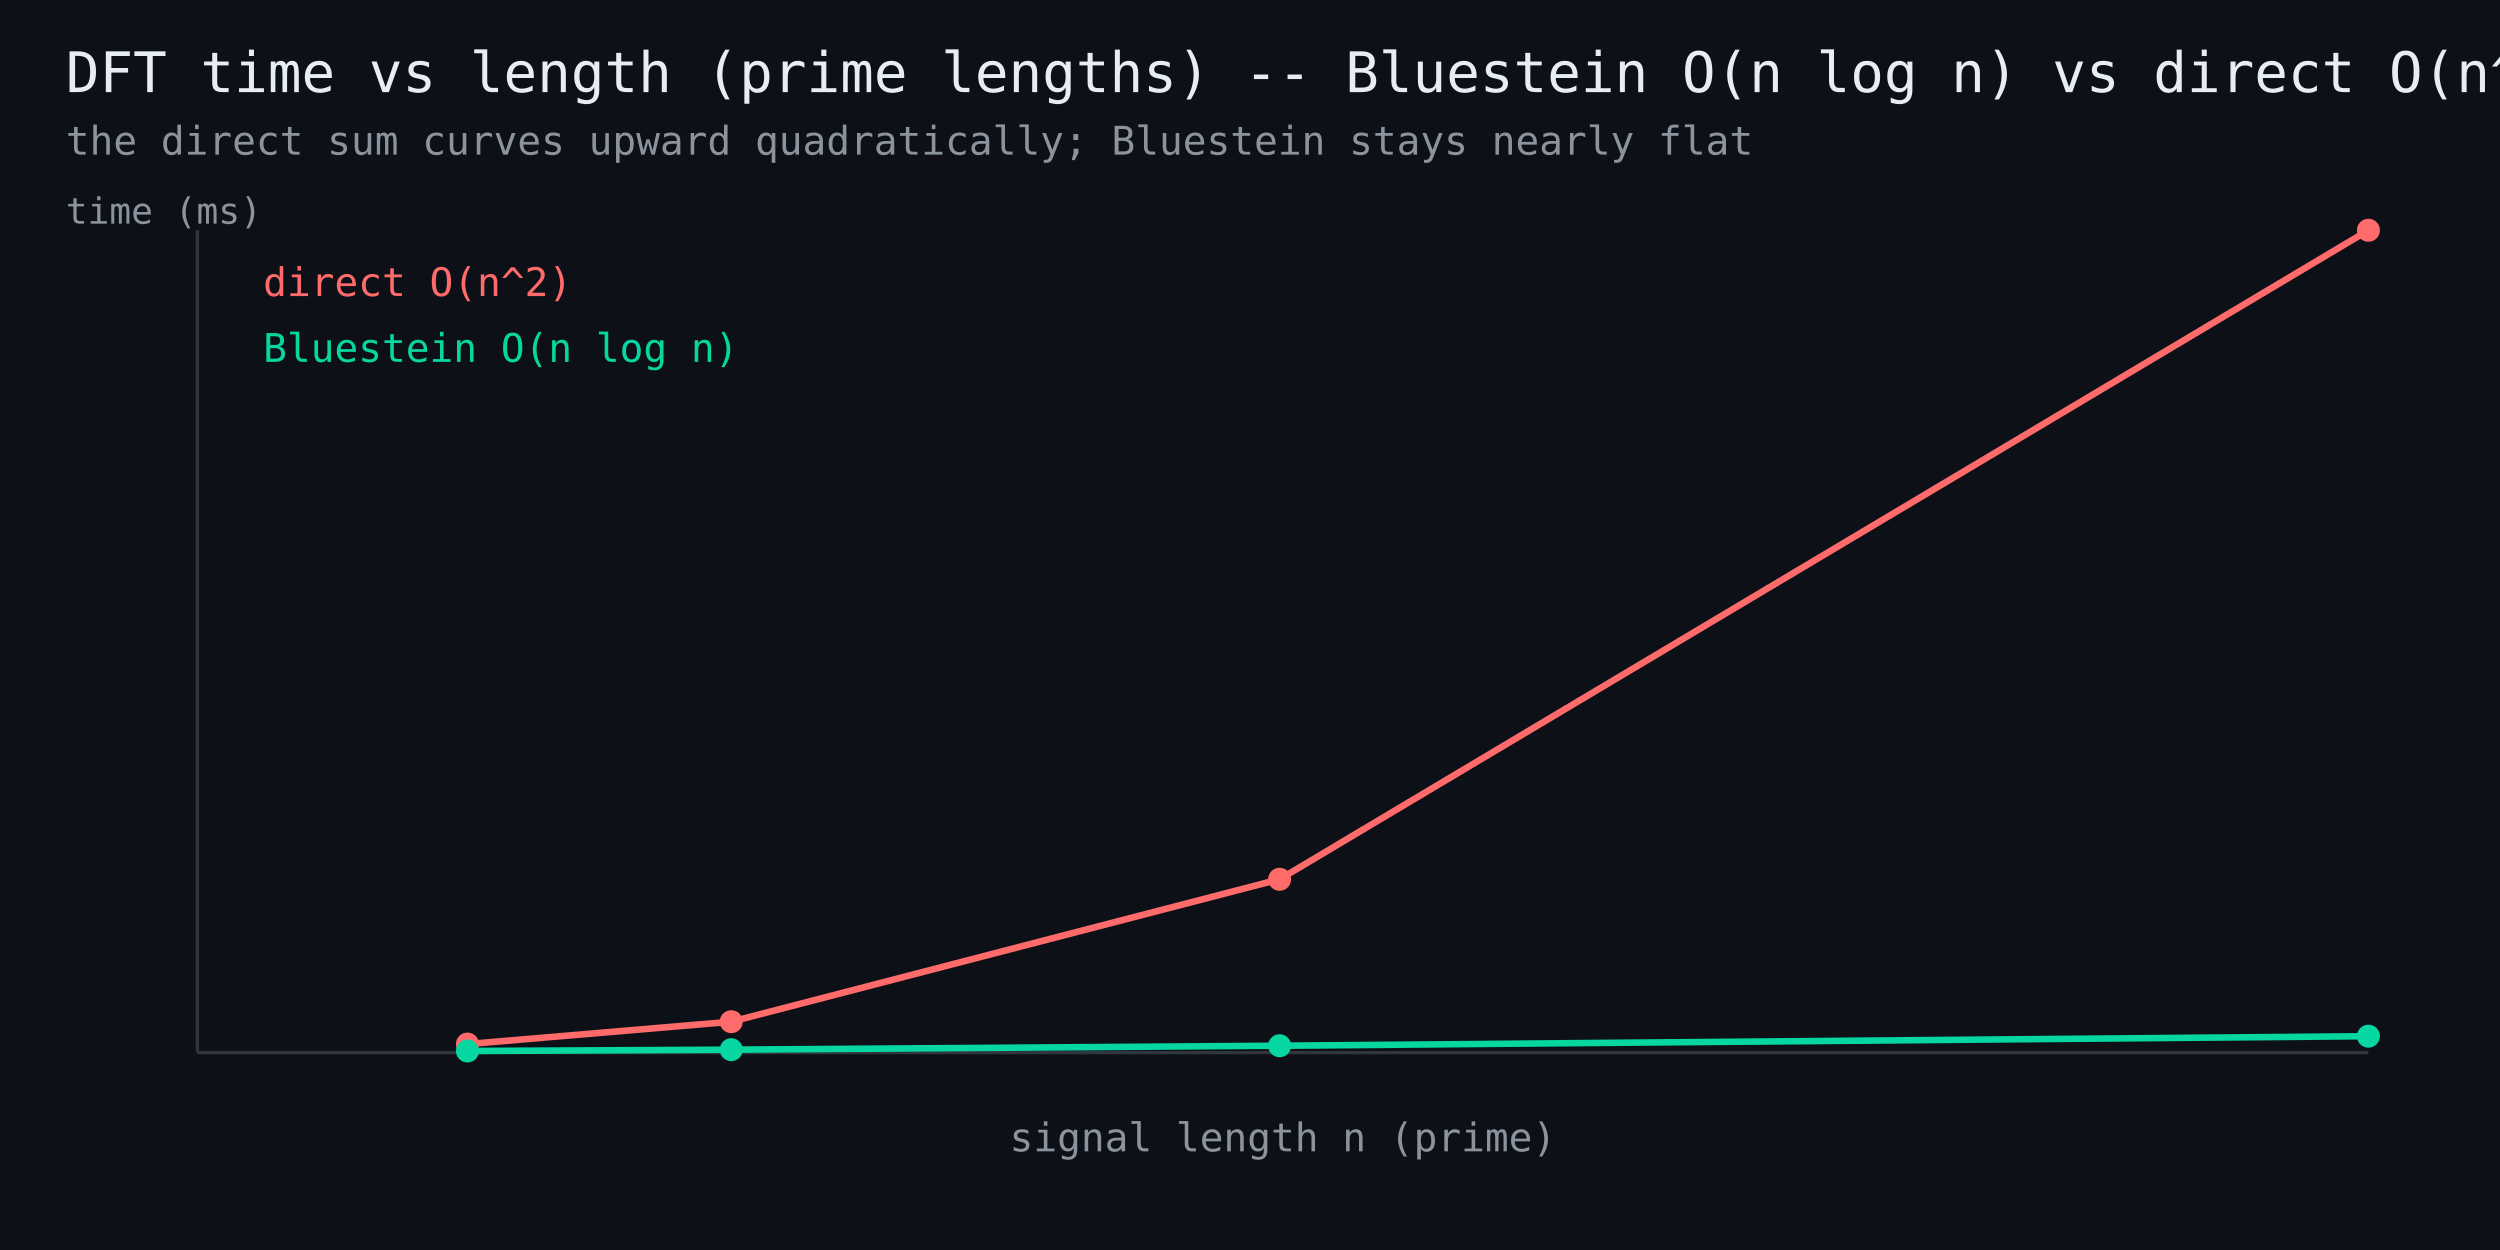
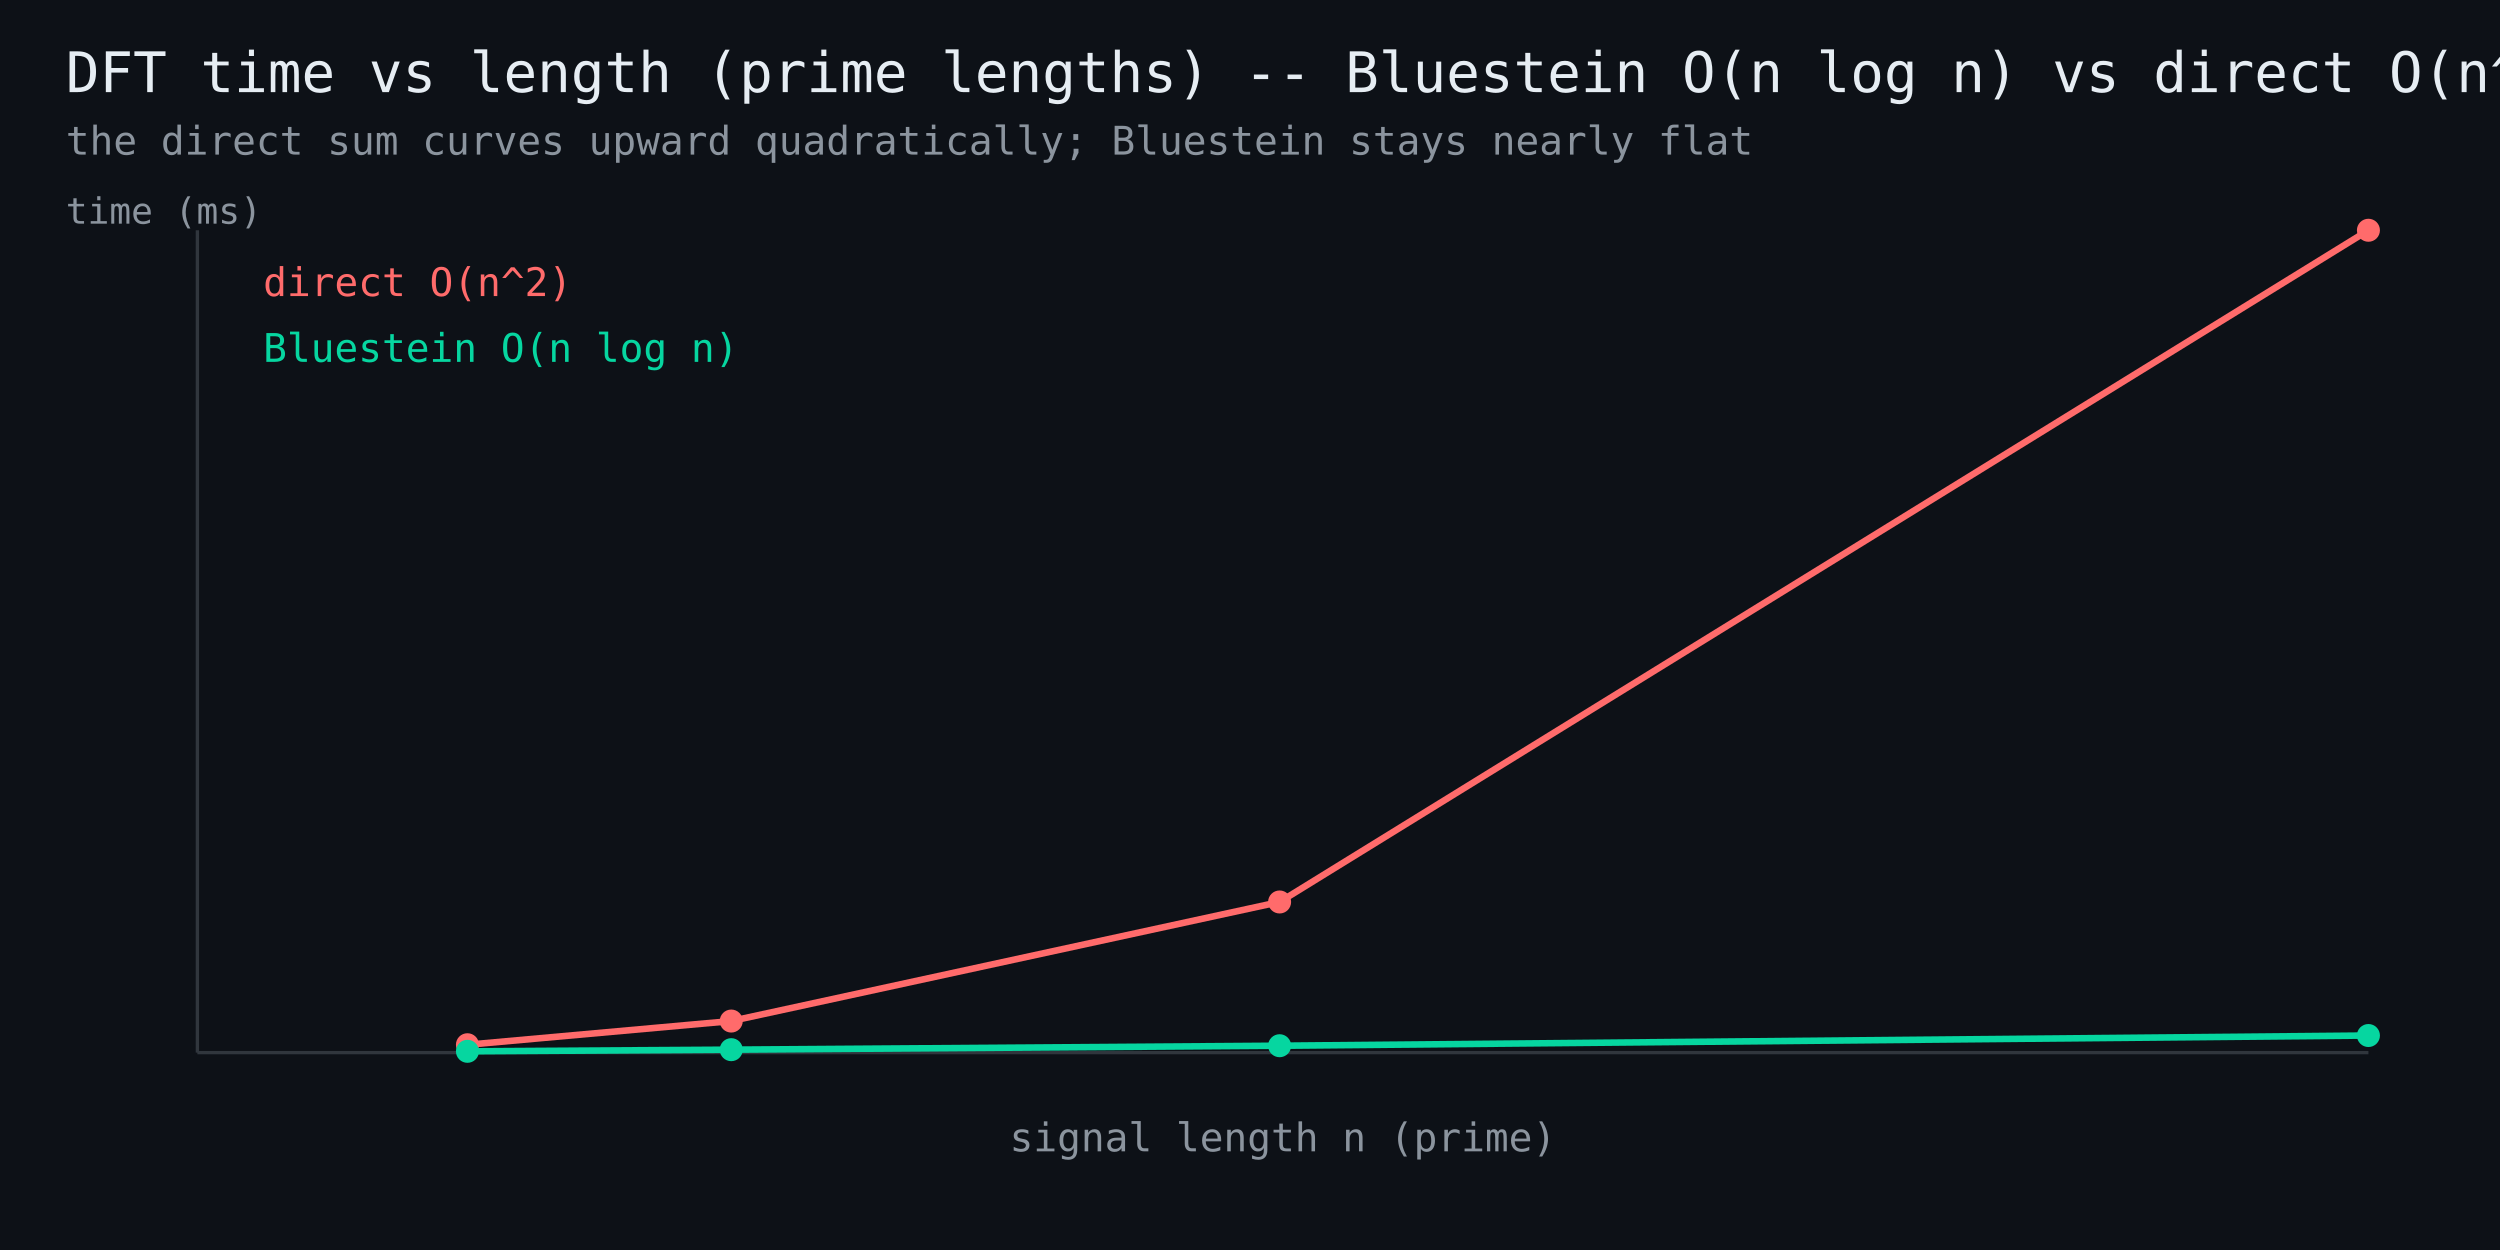
<svg xmlns="http://www.w3.org/2000/svg" width="760" height="380" viewBox="0 0 760 380" font-family="monospace">
  <rect width="760" height="380" fill="#0d1117" />
  <text x="20" y="28" fill="#e6edf3" font-size="17">DFT time vs length (prime lengths) -- Bluestein O(n log n) vs direct O(n^2)</text>
  <text x="20" y="47" fill="#8b949e" font-size="12">the direct sum curves upward quadratically; Bluestein stays nearly flat</text>
  <line x1="60" y1="320" x2="720" y2="320" stroke="#30363d" stroke-width="1" />
  <line x1="60" y1="320" x2="60" y2="70" stroke="#30363d" stroke-width="1" />
-   <polyline points="142.1,317.4 222.3,310.6 389.0,267.3 720.0,70.0" fill="none" stroke="#ff6b6b" stroke-width="2" />
-   <circle cx="142.1" cy="317.4" r="3.5" fill="#ff6b6b" />
-   <circle cx="222.3" cy="310.6" r="3.5" fill="#ff6b6b" />
-   <circle cx="389.0" cy="267.3" r="3.5" fill="#ff6b6b" />
+   <polyline points="142.1,317.6 222.3,310.4 389.0,274.2 720.0,70.0" fill="none" stroke="#ff6b6b" stroke-width="2" />
+   <circle cx="142.1" cy="317.6" r="3.5" fill="#ff6b6b" />
+   <circle cx="222.3" cy="310.4" r="3.5" fill="#ff6b6b" />
+   <circle cx="389.0" cy="274.2" r="3.5" fill="#ff6b6b" />
  <circle cx="720.0" cy="70.0" r="3.5" fill="#ff6b6b" />
  <text x="80" y="90" fill="#ff6b6b" font-size="12">direct O(n^2)</text>
-   <polyline points="142.1,319.5 222.3,319.1 389.0,317.9 720.0,315.0" fill="none" stroke="#06d6a0" stroke-width="2" />
-   <circle cx="142.1" cy="319.5" r="3.5" fill="#06d6a0" />
+   <polyline points="142.1,319.6 222.3,319.1 389.0,317.9 720.0,314.8" fill="none" stroke="#06d6a0" stroke-width="2" />
+   <circle cx="142.1" cy="319.6" r="3.5" fill="#06d6a0" />
  <circle cx="222.3" cy="319.1" r="3.5" fill="#06d6a0" />
  <circle cx="389.0" cy="317.9" r="3.5" fill="#06d6a0" />
-   <circle cx="720.0" cy="315.0" r="3.5" fill="#06d6a0" />
+   <circle cx="720.0" cy="314.8" r="3.5" fill="#06d6a0" />
  <text x="80" y="110" fill="#06d6a0" font-size="12">Bluestein O(n log n)</text>
  <text x="390" y="350" fill="#8b949e" font-size="12" text-anchor="middle">signal length n (prime)</text>
  <text x="20" y="68" fill="#8b949e" font-size="11">time (ms)</text>
</svg>
